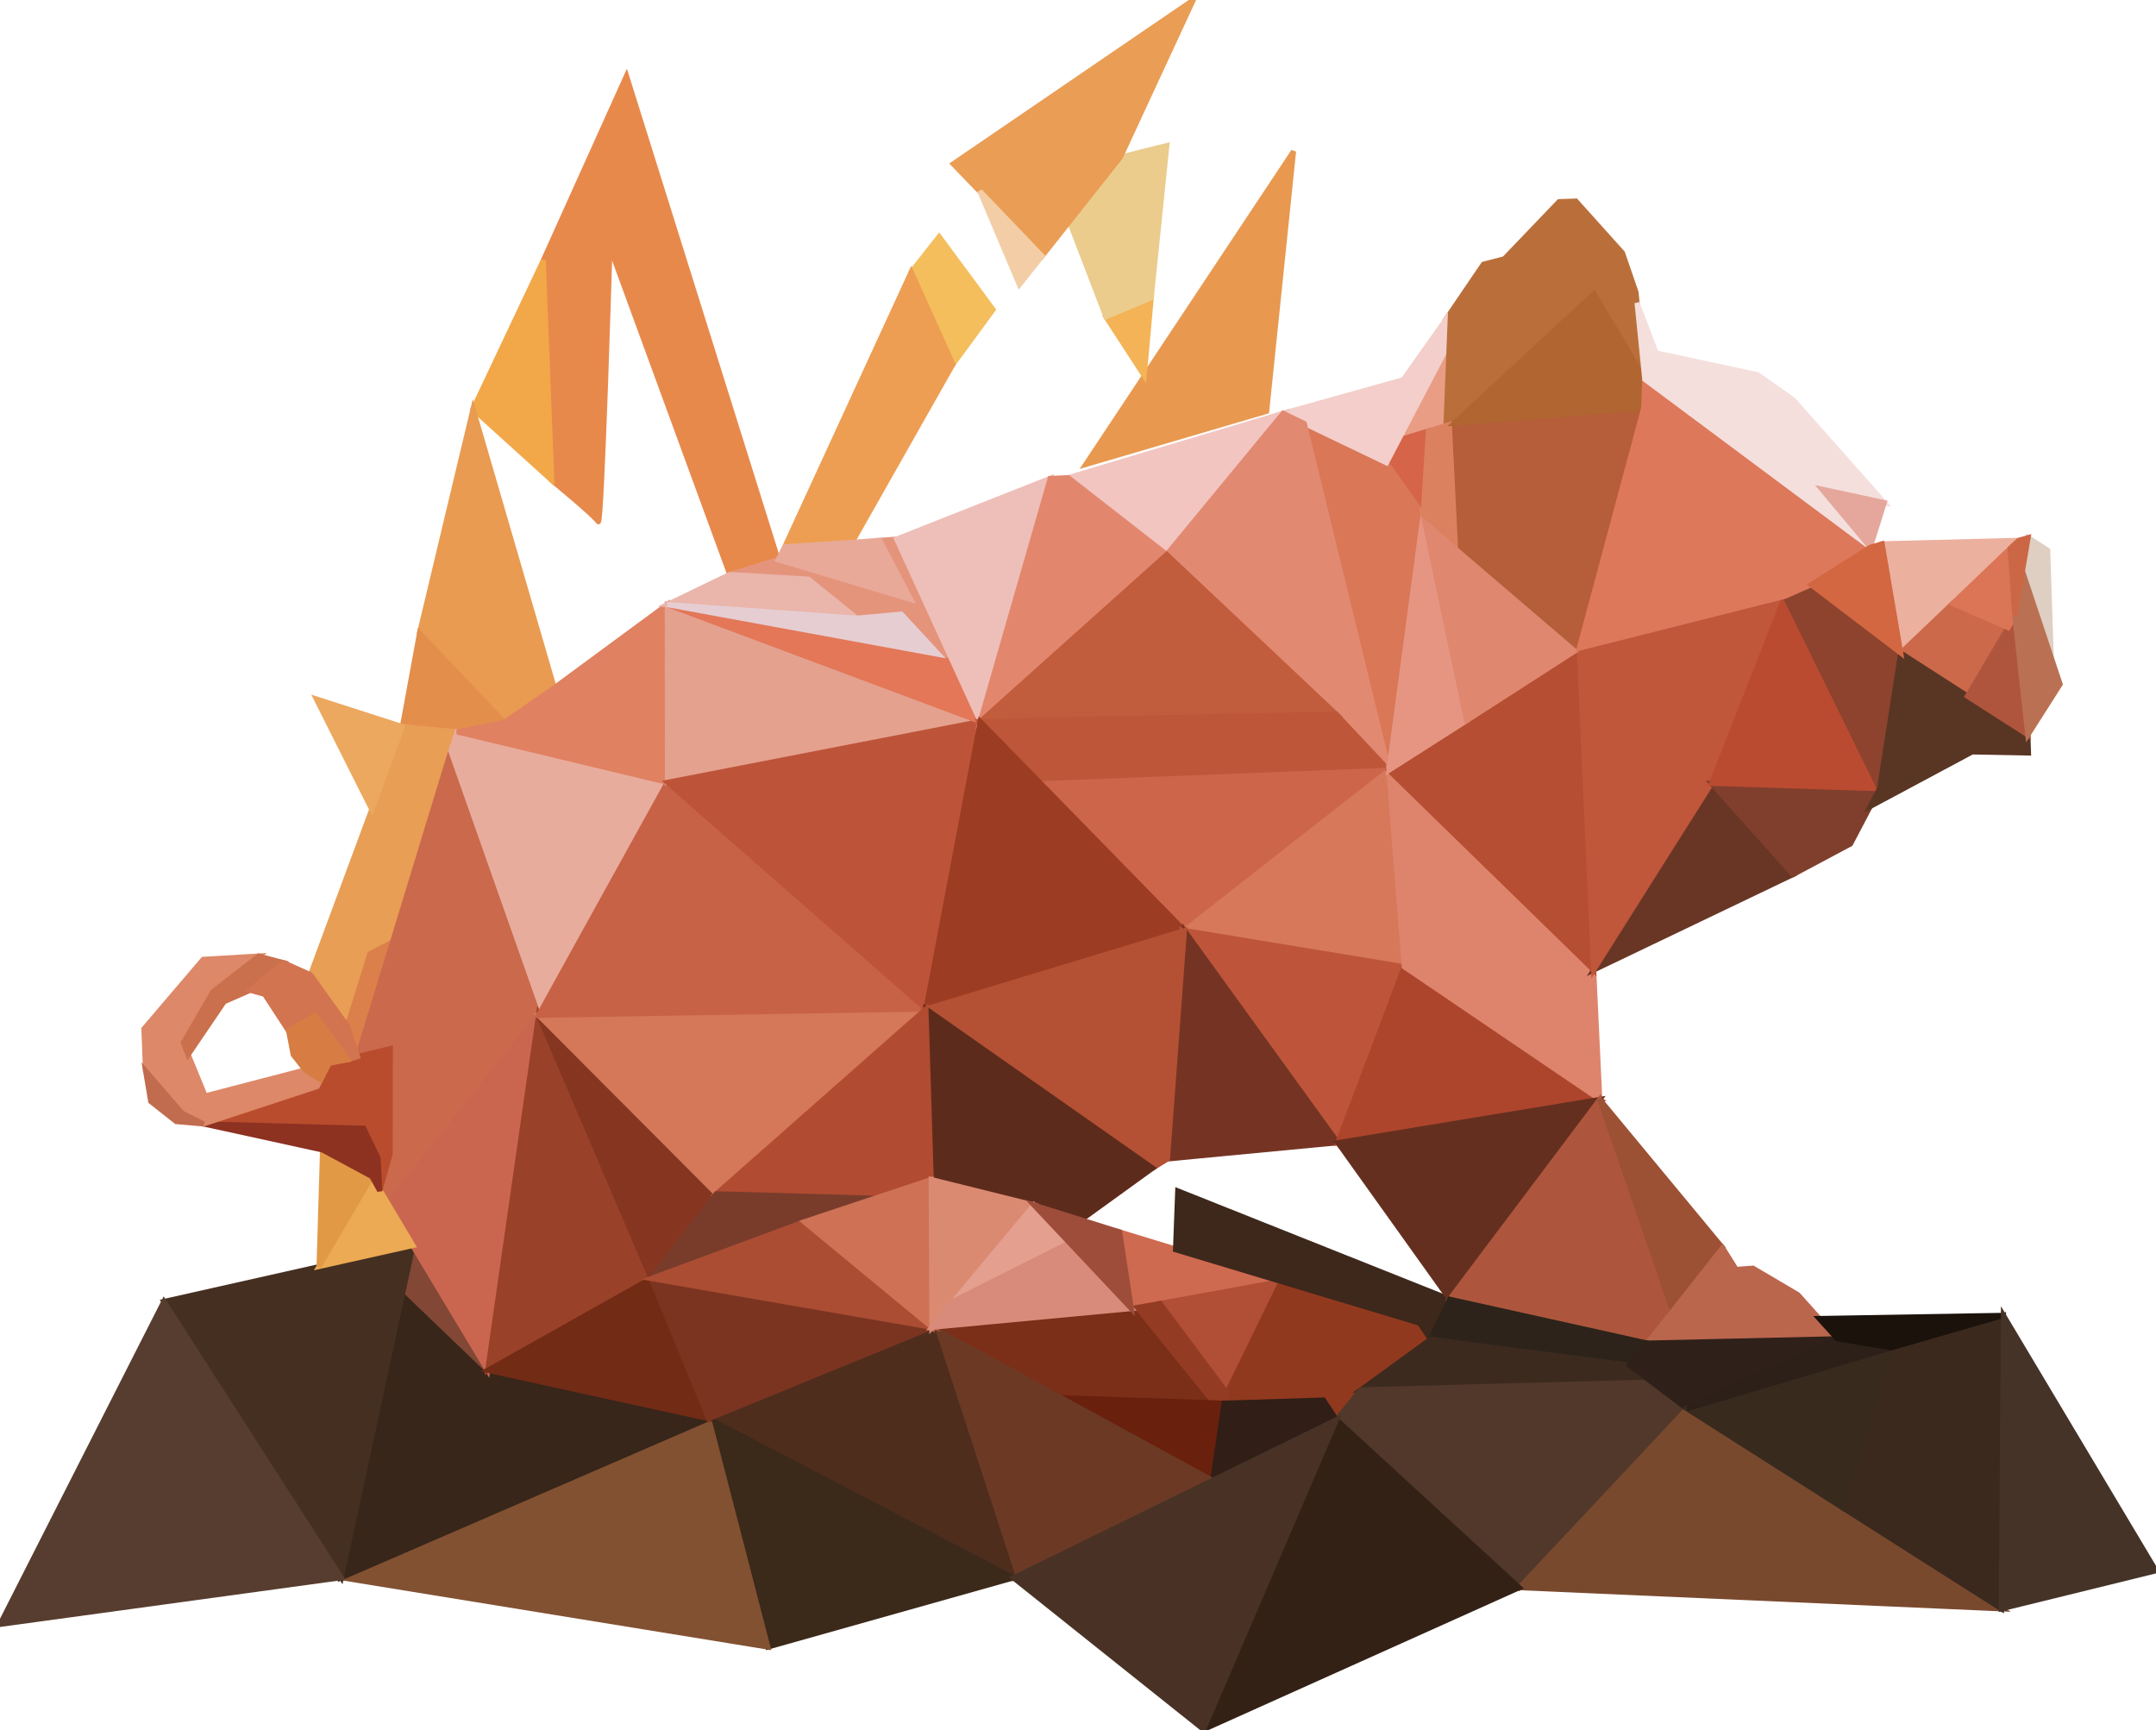
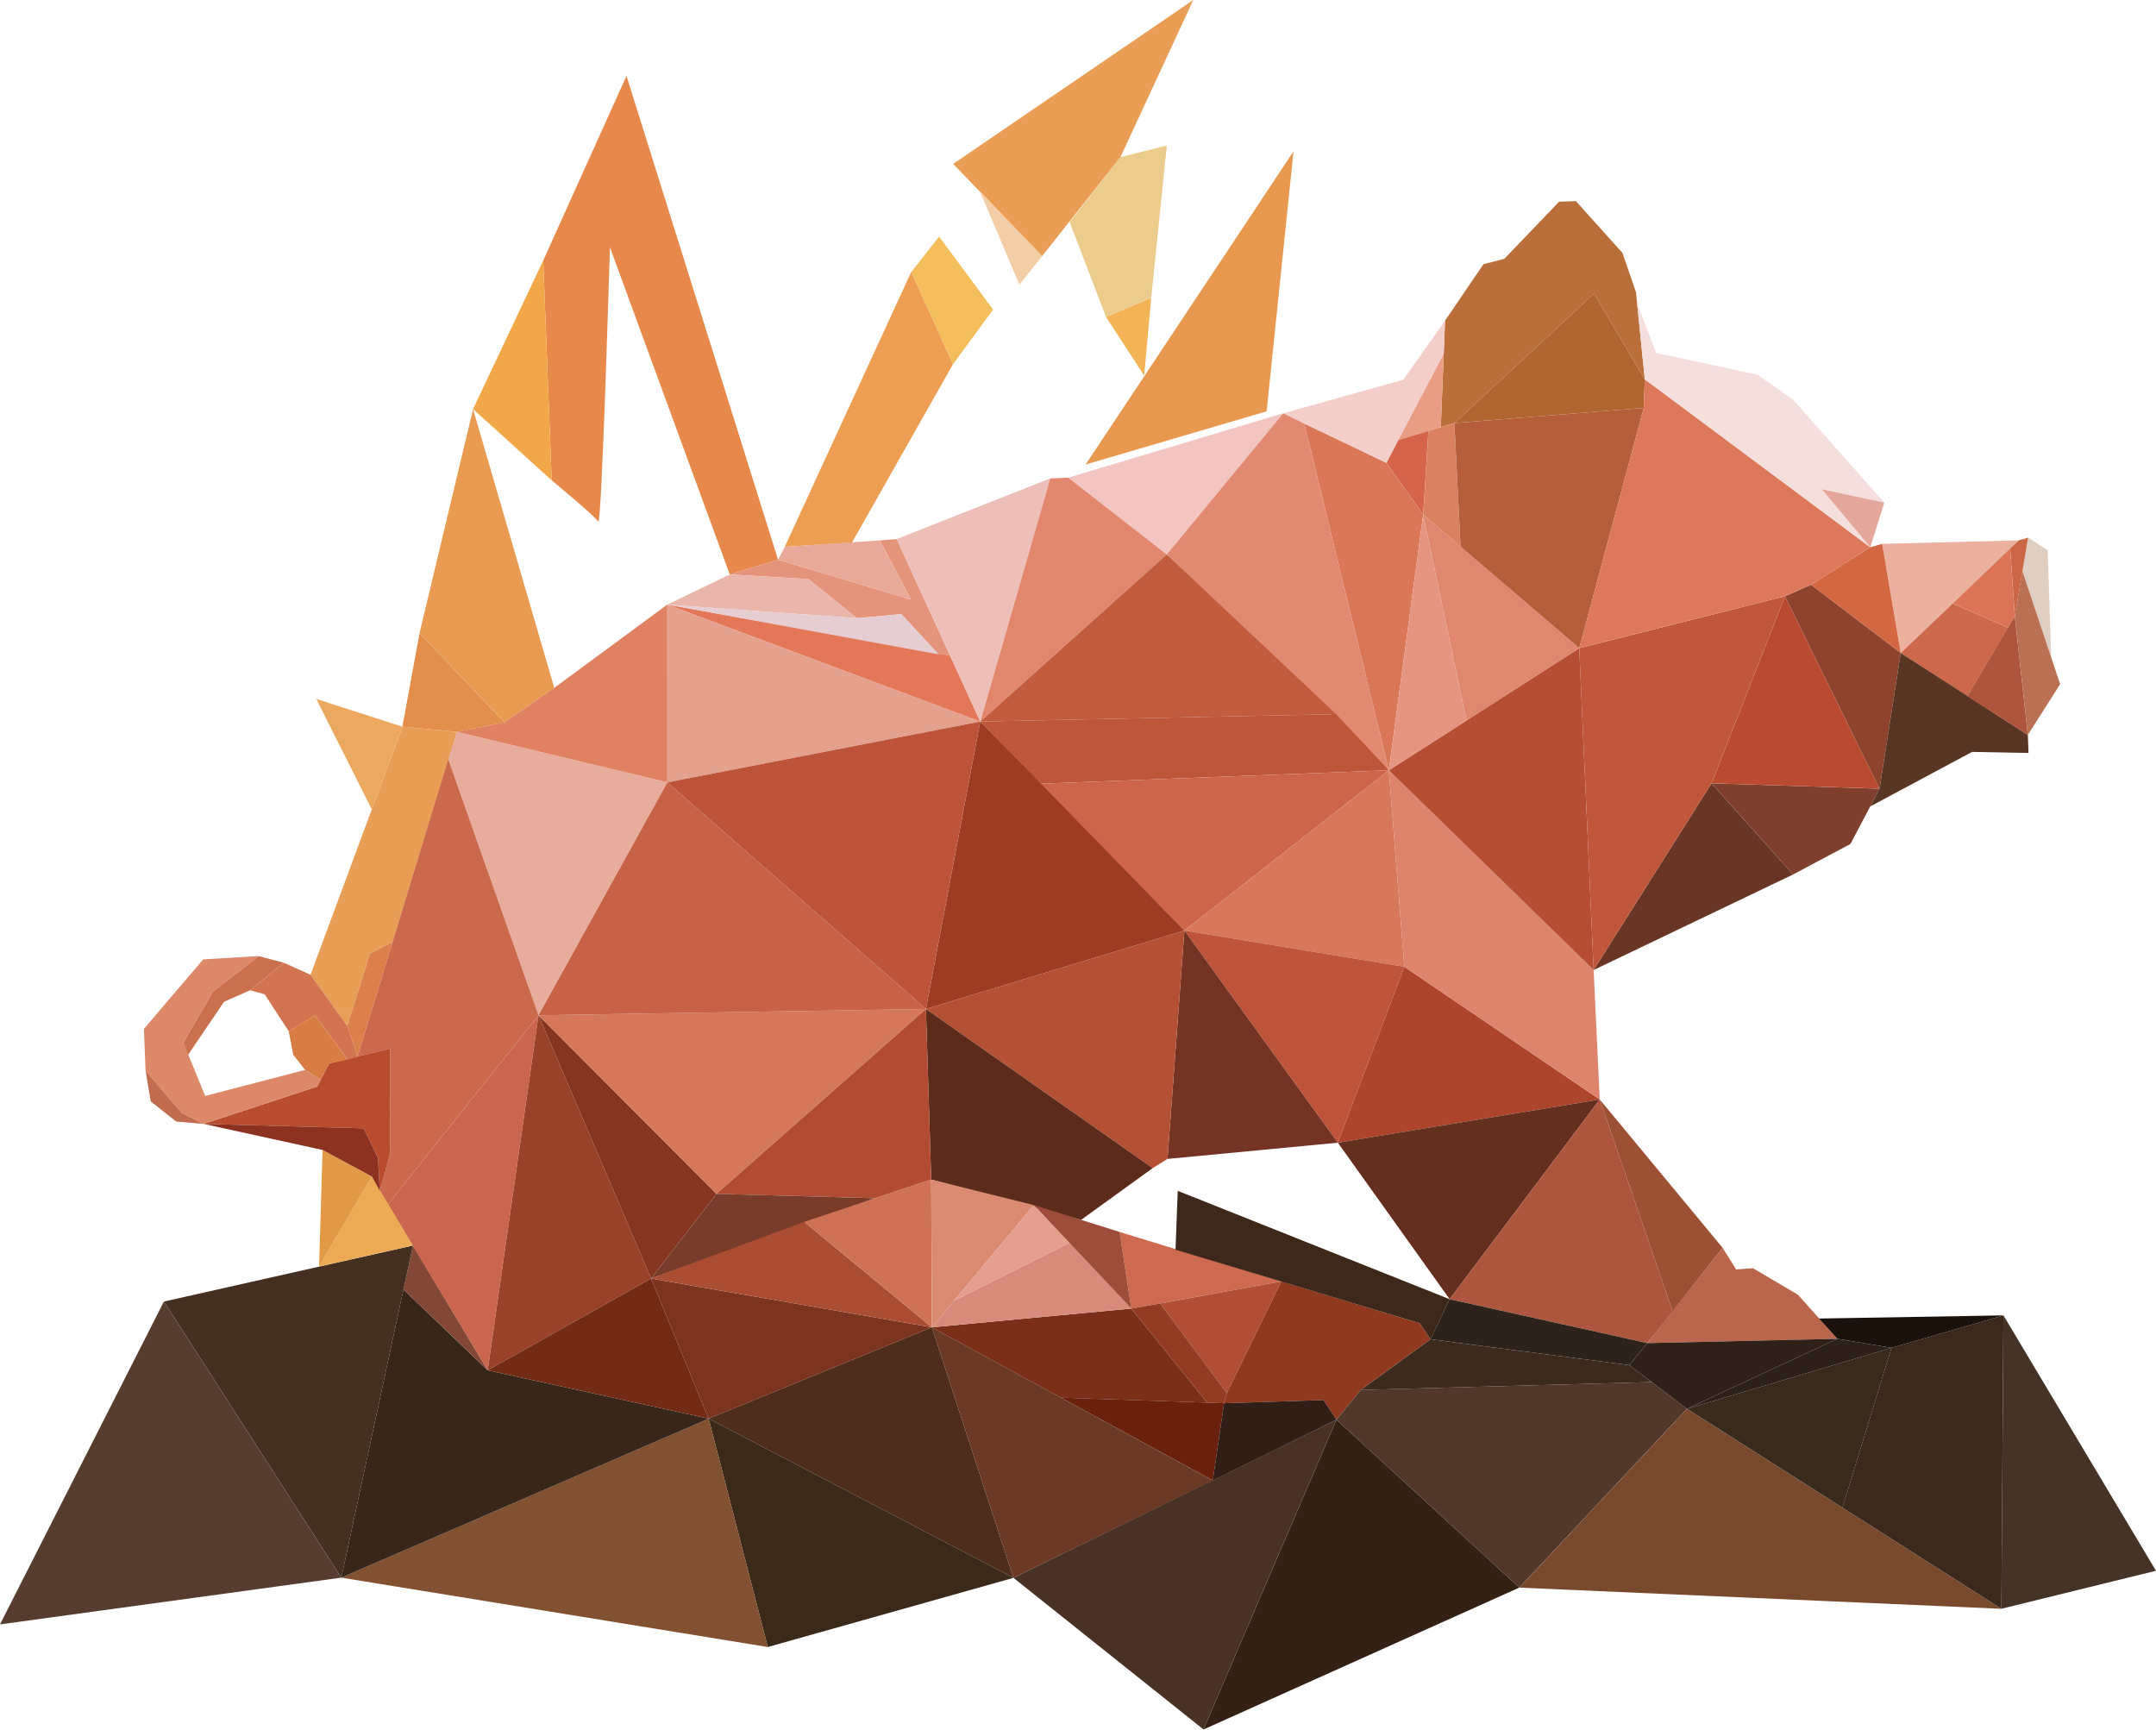
<svg xmlns="http://www.w3.org/2000/svg" id="SPITROAST" width="420.5mm" height="337.31mm" version="1.1" viewBox="0 0 420.5 337.31">
  <g id="traced-polygons" transform="translate(-70.199,-30.895)">
-     <path d="m288.56 271.17 31.539 9.651-29.26 5.293z" fill="#ce6a4f" stroke="#ce6a4f" />
-     <path d="m320.1 280.82-10.613 21.76-13.04-17.467z" fill="#b14e36" stroke="#b14e36" />
-     <path d="m320.1 280.82 26.971 8.141 2.128 3.142-13.594 9.876-4.746 5.805-2.537-3.83-19.388 0.619 0.553-1.994z" fill="#91391e" stroke="#91391e" />
-     <path d="m309.49 302.58-0.553 1.994-3.283-0.11-14.81-18.351 5.607-1z" fill="#943b23" stroke="#943b23" />
-     <path d="m290.84 286.11-38.896 3.657 25.168 13.729 28.538 0.965z" fill="#7b2f18" stroke="#7b2f18" />
-     <path d="m277.12 303.49 28.538 0.965 3.283 0.11-2.194 15.08z" fill="#69200d" stroke="#69200d" />
-     <path d="m306.74 319.65 2.194-15.08 19.388-0.619 2.537 3.83z" fill="#301e17" stroke="#301e17" />
-     <path d="m267.86 338.63 38.879-18.984-54.795-29.884z" fill="#6c3a24" stroke="#6c3a24" />
-     <path d="m267.86 338.63-59.449-31.057 43.533-17.811z" fill="#4e2d1d" stroke="#4e2d1d" />
-     <path d="m267.86 338.63-47.908 13.488-11.541-44.545z" fill="#3b291a" stroke="#3b291a" />
-     <path d="m219.96 352.12-11.541-44.545-71.645 31.018z" fill="#825132" stroke="#825132" />
-     <path d="m208.41 307.58-71.645 31.018 12.121-56.212 16.432 15.766z" fill="#372619" stroke="#372619" />
-     <path d="m165.32 298.15-14.583-24.338-1.85 8.572z" fill="#824735" stroke="#824735" />
-     <path d="m136.77 338.6 13.971-64.785-48.566 10.923z" fill="#452f21" stroke="#452f21" />
-     <path d="m351.21 114.21 0.826-20.772 7.49-11.012 4.074-1.052 10.675-11.142 3.28-0.116 9.089 10.119 2.637 7.666 1.712 16.972-9.89-16.712-27.24 25.247z" fill="#ba6f3a" stroke="#ba6f3a" />
-     <path d="m342.86 116.76 8.349-2.549 0.567-14.359z" fill="#e89d84" stroke="#e89d84" />
-     <path d="m340.61 121.16 7.159 10.095 1.024-16.316-5.934 1.82z" fill="#d56448" stroke="#d56448" />
-     <path d="m324.58 113.5 16.03 7.665 7.159 10.095-6.696 49.869z" fill="#d97757" stroke="#d97757" />
-     <path d="m320.46 111.5 20.155 9.662 11.164-21.309 0.259-6.413-8.153 11.523z" fill="#f3ceca" stroke="#f3ceca" />
-     <path d="m297.75 139.04 22.706-27.537-41.921 12.557z" fill="#f2c5c1" stroke="#f2c5c1" />
-     <path d="m341.08 181.13-16.493-67.629-4.125-1.998-22.706 27.537z" fill="#e28971" stroke="#e28971" />
-     <path d="m470.26 159.1-0.685-20.875-3.824-2.466-1.105 6.505z" fill="#dfcfc2" stroke="#dfcfc2" />
-     <path d="m281.94 121.49 40.546-61.075-5.246 50.704z" fill="#e8994f" stroke="#e8994f" />
-     <path d="m293.36 104.16 1.37-15.185-8.828 3.712z" fill="#f4b356" stroke="#f4b356" />
-     <path d="m294.73 88.971 3.044-29.689-9.052 2.256-9.896 12.688 7.075 18.456z" fill="#ebcc8d" stroke="#ebcc8d" />
-     <path d="m256.1 62.862 17.35 17.982 15.277-19.306 14.202-30.643z" fill="#ea9d54" stroke="#ea9d54" />
-     <path d="m269.02 86.419-7.73-18.262 12.157 12.687z" fill="#f3cda6" stroke="#f3cda6" />
-     <path d="m253.37 77.044 10.52 14.234-7.831 10.674-8.133-18.006z" fill="#f4be5c" stroke="#f4be5c" />
-     <path d="m223.26 137.54 13.115-0.838 19.68-34.754-8.133-18.006z" fill="#ed9e52" stroke="#ed9e52" />
-     <path d="m212.53 142.94-23.37-63.824s-1.603 54.651-2.275 53.522c-0.672-1.129-9.085-8.064-9.085-8.064l-1.653-42.864 16.241-36.016 29.564 94.361z" fill="#e8894c" stroke="#e8894c" />
-     <path d="m177.8 124.57-1.653-42.864-13.685 28.975z" fill="#f2a848" stroke="#f2a848" />
-     <path d="m178.3 165.05-9.729 6.731-16.544-17.412 10.436-43.69z" fill="#e99b51" stroke="#e99b51" />
-     <path d="m168.57 171.79-16.544-17.412-3.344 18.247 10.647 1.023z" fill="#e48e4c" stroke="#e48e4c" />
-     <path d="m148.69 172.62-17.928 48.377 7.191 10.002 4.401-14.099 4.397-2.267 12.585-40.99z" fill="#e89e55" stroke="#e89e55" />
-     <path d="m131.89 167.21 10.833 21.57 5.966-16.157z" fill="#eca85f" stroke="#eca85f" />
-     <path d="m146.75 214.63-4.397 2.267-4.401 14.099 1.987 5.964z" fill="#db7f4b" stroke="#db7f4b" />
-     <path d="m159.33 173.64-1.701 5.334 17.603 49.928 25.129-45.43z" fill="#e8ac9d" stroke="#e8ac9d" />
-     <path d="m157.63 178.98 17.603 49.928-29.37 36.889-1.596-2.655 2.014-7.187 0.034-20.549-6.381 1.558z" fill="#ca694c" stroke="#ca694c" />
-     <path d="m175.23 228.91-9.912 69.242-19.459-32.352z" fill="#ca664f" stroke="#ca664f" />
-     <path d="m165.32 298.15 31.862-17.899-21.951-51.342z" fill="#9a412a" stroke="#9a412a" />
-     <path d="m142.72 260.35-10.293 17.557 18.313-4.1z" fill="#ebaa53" stroke="#ebaa53" />
-     <path d="m132.43 277.91 10.293-17.557-9.609-5.177z" fill="#e19945" stroke="#e19945" />
-     <path d="m144.27 263.14-0.34-6.371-2.791-5.813-31.237-0.86 22.163-7.296 2.328-4.509 11.926-2.889-0.034 20.549z" fill="#b94c2c" stroke="#b94c2c" />
-     <path d="m144.27 263.14-0.34-6.371-2.791-5.813-31.237-0.86 23.211 5.079 9.609 5.177z" fill="#8d3121" stroke="#8d3121" />
-     <path d="m132.06 242.8-22.163 7.296-4.211-2.116-7.099-8.243-0.318-8.174 11.555-13.553 10.83-0.65-8.921 6.916-5.776 9.977 4.257 10.385 19.502-5.071 3.023 1.933z" fill="#dd8868" stroke="#dd8868" />
-     <path d="m109.9 250.1-4.211-2.116-7.099-8.243 1.006 5.967 4.972 3.928z" fill="#c16c4f" stroke="#c16c4f" />
-     <path d="m105.96 234.26 5.776-9.977 8.921-6.916 4.878 1.293-6.541 5.369-5.088 2.239-7.026 10.352z" fill="#cb704d" stroke="#cb704d" />
-     <path d="m119 224.03 2.82 0.793 4.699 7.204 5.15-3.106 6.33 8.66 1.941-0.613-1.987-5.964-7.191-10.002-5.221-2.341z" fill="#d37451" stroke="#d37451" />
-     <path d="m126.51 232.02 0.879 4.591 2.327 2.957 3.023 1.933 1.648-3.209 3.604-0.717-6.33-8.66z" fill="#d77d43" stroke="#d77d43" />
-     <path d="m175.23 228.91 21.951 51.342 12.752-16.521z" fill="#863620" stroke="#863620" />
-     <path d="m175.23 228.91 34.703 34.821 40.851-36.051z" fill="#d57759" stroke="#d57759" />
-     <path d="m175.23 228.91 75.554-1.229-50.425-44.201z" fill="#c76246" stroke="#c76246" />
-     <path d="m159.33 173.64 41.031 9.832-9e-3 -34.663-22.051 16.241-9.729 6.731z" fill="#e08161" stroke="#e08161" />
-     <path d="m200.36 183.48 61.022-11.857-61.032-22.806z" fill="#e4a18e" stroke="#e4a18e" />
-     <path d="m200.36 183.48 50.425 44.201 10.598-56.058z" fill="#bd543a" stroke="#bd543a" />
-     <path d="m200.35 148.81 61.032 22.806-5.898-12.887z" fill="#e37758" stroke="#e37758" />
-     <path d="m255.49 158.73-10.404-22.699-3.299 0.256 6.062 11.528-25.891-7.764-9.421 2.885 15.327 0.903 9.45 7.623 8.667-0.792 7.273 7.849z" fill="#e5947c" stroke="#e5947c" />
-     <path d="m247.85 147.82-6.062-11.528-18.525 1.255-1.305 2.509z" fill="#e9a998" stroke="#e9a998" />
-     <path d="m212.53 142.94-12.179 5.876 36.956 2.65-9.45-7.623z" fill="#eab5aa" stroke="#eab5aa" />
-     <path d="m253.25 158.52-7.273-7.849-8.667 0.792-36.956-2.65z" fill="#e6cdd2" stroke="#e6cdd2" />
-     <path d="m245.08 136.03 29.941-11.824-13.638 47.41z" fill="#eebfb8" stroke="#eebfb8" />
-     <path d="m261.39 171.62 36.365-32.584-19.214-14.98-3.512 0.154z" fill="#e2876e" stroke="#e2876e" />
-     <path d="m297.75 139.04-36.365 32.584 69.412-1.44z" fill="#c15c3c" stroke="#c15c3c" />
-     <path d="m330.8 170.18 10.277 10.946-67.959 2.618-11.73-12.123z" fill="#be5639" stroke="#be5639" />
-     <path d="m341.08 181.13-39.872 31.254-28.088-28.636z" fill="#cd654a" stroke="#cd654a" />
-     <path d="m261.39 171.62 39.818 40.76-50.415 15.298z" fill="#9c3c22" stroke="#9c3c22" />
-     <path d="m341.08 181.13 3.018 38.326-42.89-7.072z" fill="#d7785b" stroke="#d7785b" />
-     <path d="m344.09 219.45-12.962 34.312-29.928-41.384z" fill="#be553a" stroke="#be553a" />
-     <path d="m331.13 253.76-33.225 3.164 3.296-44.548z" fill="#753423" stroke="#753423" />
-     <path d="m301.2 212.38-3.296 44.548-2.894 1.789-44.225-31.039z" fill="#b45034" stroke="#b45034" />
-     <path d="m250.79 227.68 1.028 33.269 29.24 7.857 13.957-10.087z" fill="#5d2b1c" stroke="#5d2b1c" />
-     <path d="m250.79 227.68 1.028 33.269-10.932 3.64-30.947-0.858z" fill="#b14b31" stroke="#b14b31" />
-     <path d="m240.88 264.59-43.699 15.663 12.752-16.521z" fill="#793c2b" stroke="#793c2b" />
-     <path d="m165.32 298.15 43.092 9.428-11.23-27.328z" fill="#722b15" stroke="#722b15" />
-     <path d="m208.41 307.58 43.533-17.811-54.763-9.517z" fill="#7b3420" stroke="#7b3420" />
-     <path d="m197.19 280.25 54.763 9.517-24.907-20.572z" fill="#ab4d33" stroke="#ab4d33" />
-     <path d="m227.04 269.19 24.775-8.247 0.132 28.82z" fill="#ce7154" stroke="#ce7154" />
-     <path d="m251.95 289.77 19.89-23.847-20.022-4.973z" fill="#db8a72" stroke="#db8a72" />
-     <path d="m271.84 265.92 6.95 7.375-22.563 11.344z" fill="#e49f8f" stroke="#e49f8f" />
-     <path d="m278.79 273.29 12.056 12.816-38.896 3.657 4.277-5.128z" fill="#d88b7a" stroke="#d88b7a" />
-     <path d="m271.84 265.92 16.726 5.247 2.28 14.943z" fill="#9e4d3b" stroke="#9e4d3b" />
-     <path d="m299.47 274.63 47.609 14.331 2.128 3.142 3.731-7.817-53.036-21.138z" fill="#3d281b" stroke="#3d281b" />
-     <path d="m344.09 219.45 38.121 25.879-51.082 8.433z" fill="#ad452c" stroke="#ad452c" />
-     <path d="m382.21 245.33-1.19-25.252-39.949-38.953 3.018 38.326z" fill="#de846c" stroke="#de846c" />
-     <path d="m381.02 220.08 38.891-18.627-15.896-17.785z" fill="#693626" stroke="#693626" />
-     <path d="m381.02 220.08-2.814-62.769-37.135 23.816z" fill="#b54e32" stroke="#b54e32" />
-     <path d="m381.02 220.08 22.994-36.412 14.313-36.475-40.121 10.118z" fill="#c0563a" stroke="#c0563a" />
-     <path d="m404.02 183.67 15.896 17.785 11.193-5.967 5.668-10.772z" fill="#803f2c" stroke="#803f2c" />
-     <path d="m436.78 184.71-18.445-37.521-14.313 36.475z" fill="#ba4b31" stroke="#ba4b31" />
-     <path d="m436.78 184.71 4.13-26.463-17.484-13.309-5.091 2.25z" fill="#8d432d" stroke="#8d432d" />
-     <path d="m440.91 158.25-3.623-21.286 26.625-0.678z" fill="#ecb09f" stroke="#ecb09f" />
-     <path d="m440.91 158.25 10.122-9.647 10.833 4.711-7.947 13.366z" fill="#cc694a" stroke="#cc694a" />
-     <path d="m440.91 158.25 24.798 15.982 0.122 3.521-10.992-0.211-19.882 10.642 1.825-3.472z" fill="#593524" stroke="#593524" />
-     <path d="m453.91 166.68 11.79 7.552-2.539-23.184z" fill="#b0553d" stroke="#b0553d" />
-     <path d="m461.86 153.31 1.304-2.266-0.92-13.176-11.217 10.731z" fill="#db7556" stroke="#db7556" />
-     <path d="m465.7 174.23 6.303-9.897-7.361-22.074-1.481 8.787z" fill="#ba7153" stroke="#ba7153" />
-     <path d="m463.17 151.05 2.586-15.292-1.843 0.53-1.663 1.586z" fill="#cc6745" stroke="#cc6745" />
-     <path d="m347.77 131.26 8.461 40.201-15.157 9.668z" fill="#e69583" stroke="#e69583" />
-     <path d="m356.23 171.46 21.978-14.148-30.439-26.053z" fill="#df886f" stroke="#df886f" />
-     <path d="m347.77 131.26 7.291 6.25-1.198-24.098-5.068 1.533z" fill="#dc8160" stroke="#dc8160" />
-     <path d="m378.21 157.31-23.148-19.804-1.198-24.098 36.93-2.959z" fill="#b65d39" stroke="#b65d39" />
-     <path d="m390.99 104.87-0.2 5.576-36.93 2.959 27.24-25.247z" fill="#b16531" stroke="#b16531" />
-     <path d="m390.99 104.87 43.982 32.756-11.553 7.313-5.091 2.25-40.121 10.118 12.583-46.861z" fill="#dd785b" stroke="#dd785b" />
-     <path d="m389.49 89.973 3.721 9.757 19.76 4.242 6.947 4.878 17.784 20.067-12.203-2.626 9.478 11.338-43.982-32.756z" fill="#f4dfdc" stroke="#f4dfdc" />
-     <path d="m437.7 128.92-2.725 8.712-9.478-11.338z" fill="#e5a79c" stroke="#e5a79c" />
-     <path d="m434.98 137.63 2.308-0.664 3.623 21.286-17.484-13.309z" fill="#d26741" stroke="#d26741" />
-     <path d="m331.13 253.76 51.082-8.433-29.281 38.951z" fill="#652f1f" stroke="#652f1f" />
-     <path d="m352.93 284.28 38.558 8.564 4.947-6.166-14.224-41.349z" fill="#ae563d" stroke="#ae563d" />
-     <path d="m382.21 245.33 14.224 41.349 9.735-12.421z" fill="#9d5134" stroke="#9d5134" />
-     <path d="m406.17 274.26-14.682 18.588 37.058-0.841-7.687-8.599-8.769-5.171-3.278 0.241z" fill="#ba664d" stroke="#ba664d" />
-     <path d="m102.17 284.73 34.595 53.862-66.566 9.114z" fill="#573d2f" stroke="#573d2f" />
-     <path d="m349.2 292.1 38.766 5.037 3.523-4.29-38.558-8.564z" fill="#2d231a" stroke="#2d231a" />
-     <path d="m387.97 297.14 4.365 3.307-56.725 1.533 13.594-9.876z" fill="#3d2a1e" stroke="#3d2a1e" />
-     <path d="m392.33 300.44-56.725 1.533-4.746 5.805 35.659 32.753 32.7-34.875z" fill="#51382b" stroke="#51382b" />
-     <path d="m399.22 305.66-11.253-8.523 3.523-4.29 37.058-0.841z" fill="#2f201a" stroke="#2f201a" />
-     <path d="m399.22 305.66 61.324 39.006-94.024-4.13z" fill="#79492e" stroke="#79492e" />
-     <path d="m460.54 344.66 0.406-57.221-21.838 6.324-9.576 31.175z" fill="#3b291e" stroke="#3b291e" />
-     <path d="m429.54 324.94 9.576-31.175-39.892 11.891z" fill="#392a1e" stroke="#392a1e" />
-     <path d="m399.22 305.66 29.328-13.654 10.564 1.763z" fill="#2c2019" stroke="#2c2019" />
-     <path d="m428.55 292 10.564 1.763 21.838-6.324-35.978 0.614z" fill="#1b120c" stroke="#1b120c" />
-     <path d="m330.86 307.78 35.659 32.753-61.591 27.671z" fill="#332116" stroke="#332116" />
-     <path d="m304.93 368.2-37.066-29.57 62.998-30.854z" fill="#493225" stroke="#493225" />
-     <path d="m460.54 344.66 30.154-7.413-29.748-49.808z" fill="#453328" stroke="#453328" />
+     <path d="m288.56 271.17 31.539 9.651-29.26 5.293z" fill="#ce6a4f" />
+     <path d="m320.1 280.82-10.613 21.76-13.04-17.467z" fill="#b14e36" />
+     <path d="m320.1 280.82 26.971 8.141 2.128 3.142-13.594 9.876-4.746 5.805-2.537-3.83-19.388 0.619 0.553-1.994z" fill="#91391e" />
+     <path d="m309.49 302.58-0.553 1.994-3.283-0.11-14.81-18.351 5.607-1z" fill="#943b23" />
+     <path d="m290.84 286.11-38.896 3.657 25.168 13.729 28.538 0.965z" fill="#7b2f18" />
+     <path d="m277.12 303.49 28.538 0.965 3.283 0.11-2.194 15.08z" fill="#69200d" />
+     <path d="m306.74 319.65 2.194-15.08 19.388-0.619 2.537 3.83z" fill="#301e17" />
+     <path d="m267.86 338.63 38.879-18.984-54.795-29.884z" fill="#6c3a24" />
+     <path d="m267.86 338.63-59.449-31.057 43.533-17.811z" fill="#4e2d1d" />
+     <path d="m267.86 338.63-47.908 13.488-11.541-44.545z" fill="#3b291a" />
+     <path d="m219.96 352.12-11.541-44.545-71.645 31.018z" fill="#825132" />
+     <path d="m208.41 307.58-71.645 31.018 12.121-56.212 16.432 15.766z" fill="#372619" />
+     <path d="m165.32 298.15-14.583-24.338-1.85 8.572z" fill="#824735" />
+     <path d="m136.77 338.6 13.971-64.785-48.566 10.923z" fill="#452f21" />
+     <path d="m351.21 114.21 0.826-20.772 7.49-11.012 4.074-1.052 10.675-11.142 3.28-0.116 9.089 10.119 2.637 7.666 1.712 16.972-9.89-16.712-27.24 25.247z" fill="#ba6f3a" />
+     <path d="m342.86 116.76 8.349-2.549 0.567-14.359z" fill="#e89d84" />
+     <path d="m340.61 121.16 7.159 10.095 1.024-16.316-5.934 1.82z" fill="#d56448" />
+     <path d="m324.58 113.5 16.03 7.665 7.159 10.095-6.696 49.869z" fill="#d97757" />
+     <path d="m320.46 111.5 20.155 9.662 11.164-21.309 0.259-6.413-8.153 11.523z" fill="#f3ceca" />
+     <path d="m297.75 139.04 22.706-27.537-41.921 12.557z" fill="#f2c5c1" />
+     <path d="m341.08 181.13-16.493-67.629-4.125-1.998-22.706 27.537z" fill="#e28971" />
+     <path d="m470.26 159.1-0.685-20.875-3.824-2.466-1.105 6.505z" fill="#dfcfc2" />
+     <path d="m281.94 121.49 40.546-61.075-5.246 50.704z" fill="#e8994f" />
+     <path d="m293.36 104.16 1.37-15.185-8.828 3.712z" fill="#f4b356" />
+     <path d="m294.73 88.971 3.044-29.689-9.052 2.256-9.896 12.688 7.075 18.456z" fill="#ebcc8d" />
+     <path d="m256.1 62.862 17.35 17.982 15.277-19.306 14.202-30.643z" fill="#ea9d54" />
+     <path d="m269.02 86.419-7.73-18.262 12.157 12.687z" fill="#f3cda6" />
+     <path d="m253.37 77.044 10.52 14.234-7.831 10.674-8.133-18.006z" fill="#f4be5c" />
+     <path d="m223.26 137.54 13.115-0.838 19.68-34.754-8.133-18.006z" fill="#ed9e52" />
+     <path d="m212.53 142.94-23.37-63.824s-1.603 54.651-2.275 53.522c-0.672-1.129-9.085-8.064-9.085-8.064l-1.653-42.864 16.241-36.016 29.564 94.361z" fill="#e8894c" />
+     <path d="m177.8 124.57-1.653-42.864-13.685 28.975z" fill="#f2a848" />
+     <path d="m178.3 165.05-9.729 6.731-16.544-17.412 10.436-43.69z" fill="#e99b51" />
+     <path d="m168.57 171.79-16.544-17.412-3.344 18.247 10.647 1.023z" fill="#e48e4c" />
+     <path d="m148.69 172.62-17.928 48.377 7.191 10.002 4.401-14.099 4.397-2.267 12.585-40.99z" fill="#e89e55" />
+     <path d="m131.89 167.21 10.833 21.57 5.966-16.157z" fill="#eca85f" />
+     <path d="m146.75 214.63-4.397 2.267-4.401 14.099 1.987 5.964z" fill="#db7f4b" />
+     <path d="m159.33 173.64-1.701 5.334 17.603 49.928 25.129-45.43z" fill="#e8ac9d" />
+     <path d="m157.63 178.98 17.603 49.928-29.37 36.889-1.596-2.655 2.014-7.187 0.034-20.549-6.381 1.558z" fill="#ca694c" />
+     <path d="m175.23 228.91-9.912 69.242-19.459-32.352z" fill="#ca664f" />
+     <path d="m165.32 298.15 31.862-17.899-21.951-51.342z" fill="#9a412a" />
+     <path d="m142.72 260.35-10.293 17.557 18.313-4.1z" fill="#ebaa53" />
+     <path d="m132.43 277.91 10.293-17.557-9.609-5.177z" fill="#e19945" />
+     <path d="m144.27 263.14-0.34-6.371-2.791-5.813-31.237-0.86 22.163-7.296 2.328-4.509 11.926-2.889-0.034 20.549z" fill="#b94c2c" />
+     <path d="m144.27 263.14-0.34-6.371-2.791-5.813-31.237-0.86 23.211 5.079 9.609 5.177z" fill="#8d3121" />
+     <path d="m132.06 242.8-22.163 7.296-4.211-2.116-7.099-8.243-0.318-8.174 11.555-13.553 10.83-0.65-8.921 6.916-5.776 9.977 4.257 10.385 19.502-5.071 3.023 1.933z" fill="#dd8868" />
+     <path d="m109.9 250.1-4.211-2.116-7.099-8.243 1.006 5.967 4.972 3.928z" fill="#c16c4f" />
+     <path d="m105.96 234.26 5.776-9.977 8.921-6.916 4.878 1.293-6.541 5.369-5.088 2.239-7.026 10.352z" fill="#cb704d" />
+     <path d="m119 224.03 2.82 0.793 4.699 7.204 5.15-3.106 6.33 8.66 1.941-0.613-1.987-5.964-7.191-10.002-5.221-2.341z" fill="#d37451" />
+     <path d="m126.51 232.02 0.879 4.591 2.327 2.957 3.023 1.933 1.648-3.209 3.604-0.717-6.33-8.66z" fill="#d77d43" />
+     <path d="m175.23 228.91 21.951 51.342 12.752-16.521z" fill="#863620" />
+     <path d="m175.23 228.91 34.703 34.821 40.851-36.051z" fill="#d57759" />
+     <path d="m175.23 228.91 75.554-1.229-50.425-44.201z" fill="#c76246" />
+     <path d="m159.33 173.64 41.031 9.832-9e-3 -34.663-22.051 16.241-9.729 6.731z" fill="#e08161" />
+     <path d="m200.36 183.48 61.022-11.857-61.032-22.806z" fill="#e4a18e" />
+     <path d="m200.36 183.48 50.425 44.201 10.598-56.058z" fill="#bd543a" />
+     <path d="m200.35 148.81 61.032 22.806-5.898-12.887z" fill="#e37758" />
+     <path d="m255.49 158.73-10.404-22.699-3.299 0.256 6.062 11.528-25.891-7.764-9.421 2.885 15.327 0.903 9.45 7.623 8.667-0.792 7.273 7.849z" fill="#e5947c" />
+     <path d="m247.85 147.82-6.062-11.528-18.525 1.255-1.305 2.509z" fill="#e9a998" />
+     <path d="m212.53 142.94-12.179 5.876 36.956 2.65-9.45-7.623z" fill="#eab5aa" />
+     <path d="m253.25 158.52-7.273-7.849-8.667 0.792-36.956-2.65z" fill="#e6cdd2" />
+     <path d="m245.08 136.03 29.941-11.824-13.638 47.41z" fill="#eebfb8" />
+     <path d="m261.39 171.62 36.365-32.584-19.214-14.98-3.512 0.154z" fill="#e2876e" />
+     <path d="m297.75 139.04-36.365 32.584 69.412-1.44z" fill="#c15c3c" />
+     <path d="m330.8 170.18 10.277 10.946-67.959 2.618-11.73-12.123z" fill="#be5639" />
+     <path d="m341.08 181.13-39.872 31.254-28.088-28.636z" fill="#cd654a" />
+     <path d="m261.39 171.62 39.818 40.76-50.415 15.298z" fill="#9c3c22" />
+     <path d="m341.08 181.13 3.018 38.326-42.89-7.072z" fill="#d7785b" />
+     <path d="m344.09 219.45-12.962 34.312-29.928-41.384z" fill="#be553a" />
+     <path d="m331.13 253.76-33.225 3.164 3.296-44.548z" fill="#753423" />
+     <path d="m301.2 212.38-3.296 44.548-2.894 1.789-44.225-31.039z" fill="#b45034" />
+     <path d="m250.79 227.68 1.028 33.269 29.24 7.857 13.957-10.087z" fill="#5d2b1c" />
+     <path d="m250.79 227.68 1.028 33.269-10.932 3.64-30.947-0.858z" fill="#b14b31" />
+     <path d="m240.88 264.59-43.699 15.663 12.752-16.521z" fill="#793c2b" />
+     <path d="m165.32 298.15 43.092 9.428-11.23-27.328z" fill="#722b15" />
+     <path d="m208.41 307.58 43.533-17.811-54.763-9.517z" fill="#7b3420" />
+     <path d="m197.19 280.25 54.763 9.517-24.907-20.572z" fill="#ab4d33" />
+     <path d="m227.04 269.19 24.775-8.247 0.132 28.82z" fill="#ce7154" />
+     <path d="m251.95 289.77 19.89-23.847-20.022-4.973z" fill="#db8a72" />
+     <path d="m271.84 265.92 6.95 7.375-22.563 11.344z" fill="#e49f8f" />
+     <path d="m278.79 273.29 12.056 12.816-38.896 3.657 4.277-5.128z" fill="#d88b7a" />
+     <path d="m271.84 265.92 16.726 5.247 2.28 14.943z" fill="#9e4d3b" />
+     <path d="m299.47 274.63 47.609 14.331 2.128 3.142 3.731-7.817-53.036-21.138z" fill="#3d281b" />
+     <path d="m344.09 219.45 38.121 25.879-51.082 8.433z" fill="#ad452c" />
+     <path d="m382.21 245.33-1.19-25.252-39.949-38.953 3.018 38.326z" fill="#de846c" />
+     <path d="m381.02 220.08 38.891-18.627-15.896-17.785z" fill="#693626" />
+     <path d="m381.02 220.08-2.814-62.769-37.135 23.816z" fill="#b54e32" />
+     <path d="m381.02 220.08 22.994-36.412 14.313-36.475-40.121 10.118z" fill="#c0563a" />
+     <path d="m404.02 183.67 15.896 17.785 11.193-5.967 5.668-10.772z" fill="#803f2c" />
+     <path d="m436.78 184.71-18.445-37.521-14.313 36.475z" fill="#ba4b31" />
+     <path d="m436.78 184.71 4.13-26.463-17.484-13.309-5.091 2.25z" fill="#8d432d" />
+     <path d="m440.91 158.25-3.623-21.286 26.625-0.678z" fill="#ecb09f" />
+     <path d="m440.91 158.25 10.122-9.647 10.833 4.711-7.947 13.366z" fill="#cc694a" />
+     <path d="m440.91 158.25 24.798 15.982 0.122 3.521-10.992-0.211-19.882 10.642 1.825-3.472z" fill="#593524" />
+     <path d="m453.91 166.68 11.79 7.552-2.539-23.184z" fill="#b0553d" />
+     <path d="m461.86 153.31 1.304-2.266-0.92-13.176-11.217 10.731z" fill="#db7556" />
+     <path d="m465.7 174.23 6.303-9.897-7.361-22.074-1.481 8.787z" fill="#ba7153" />
+     <path d="m463.17 151.05 2.586-15.292-1.843 0.53-1.663 1.586z" fill="#cc6745" />
+     <path d="m347.77 131.26 8.461 40.201-15.157 9.668z" fill="#e69583" />
+     <path d="m356.23 171.46 21.978-14.148-30.439-26.053z" fill="#df886f" />
+     <path d="m347.77 131.26 7.291 6.25-1.198-24.098-5.068 1.533z" fill="#dc8160" />
+     <path d="m378.21 157.31-23.148-19.804-1.198-24.098 36.93-2.959z" fill="#b65d39" />
+     <path d="m390.99 104.87-0.2 5.576-36.93 2.959 27.24-25.247z" fill="#b16531" />
+     <path d="m390.99 104.87 43.982 32.756-11.553 7.313-5.091 2.25-40.121 10.118 12.583-46.861z" fill="#dd785b" />
+     <path d="m389.49 89.973 3.721 9.757 19.76 4.242 6.947 4.878 17.784 20.067-12.203-2.626 9.478 11.338-43.982-32.756z" fill="#f4dfdc" />
+     <path d="m437.7 128.92-2.725 8.712-9.478-11.338z" fill="#e5a79c" />
+     <path d="m434.98 137.63 2.308-0.664 3.623 21.286-17.484-13.309z" fill="#d26741" />
+     <path d="m331.13 253.76 51.082-8.433-29.281 38.951z" fill="#652f1f" />
+     <path d="m352.93 284.28 38.558 8.564 4.947-6.166-14.224-41.349z" fill="#ae563d" />
+     <path d="m382.21 245.33 14.224 41.349 9.735-12.421z" fill="#9d5134" />
+     <path d="m406.17 274.26-14.682 18.588 37.058-0.841-7.687-8.599-8.769-5.171-3.278 0.241z" fill="#ba664d" />
+     <path d="m102.17 284.73 34.595 53.862-66.566 9.114z" fill="#573d2f" />
+     <path d="m349.2 292.1 38.766 5.037 3.523-4.29-38.558-8.564z" fill="#2d231a" />
+     <path d="m387.97 297.14 4.365 3.307-56.725 1.533 13.594-9.876z" fill="#3d2a1e" />
+     <path d="m392.33 300.44-56.725 1.533-4.746 5.805 35.659 32.753 32.7-34.875z" fill="#51382b" />
+     <path d="m399.22 305.66-11.253-8.523 3.523-4.29 37.058-0.841z" fill="#2f201a" />
+     <path d="m399.22 305.66 61.324 39.006-94.024-4.13z" fill="#79492e" />
+     <path d="m460.54 344.66 0.406-57.221-21.838 6.324-9.576 31.175z" fill="#3b291e" />
+     <path d="m429.54 324.94 9.576-31.175-39.892 11.891z" fill="#392a1e" />
+     <path d="m399.22 305.66 29.328-13.654 10.564 1.763z" fill="#2c2019" />
+     <path d="m428.55 292 10.564 1.763 21.838-6.324-35.978 0.614z" fill="#1b120c" />
+     <path d="m330.86 307.78 35.659 32.753-61.591 27.671z" fill="#332116" />
+     <path d="m304.93 368.2-37.066-29.57 62.998-30.854z" fill="#493225" />
+     <path d="m460.54 344.66 30.154-7.413-29.748-49.808z" fill="#453328" />
  </g>
</svg>
